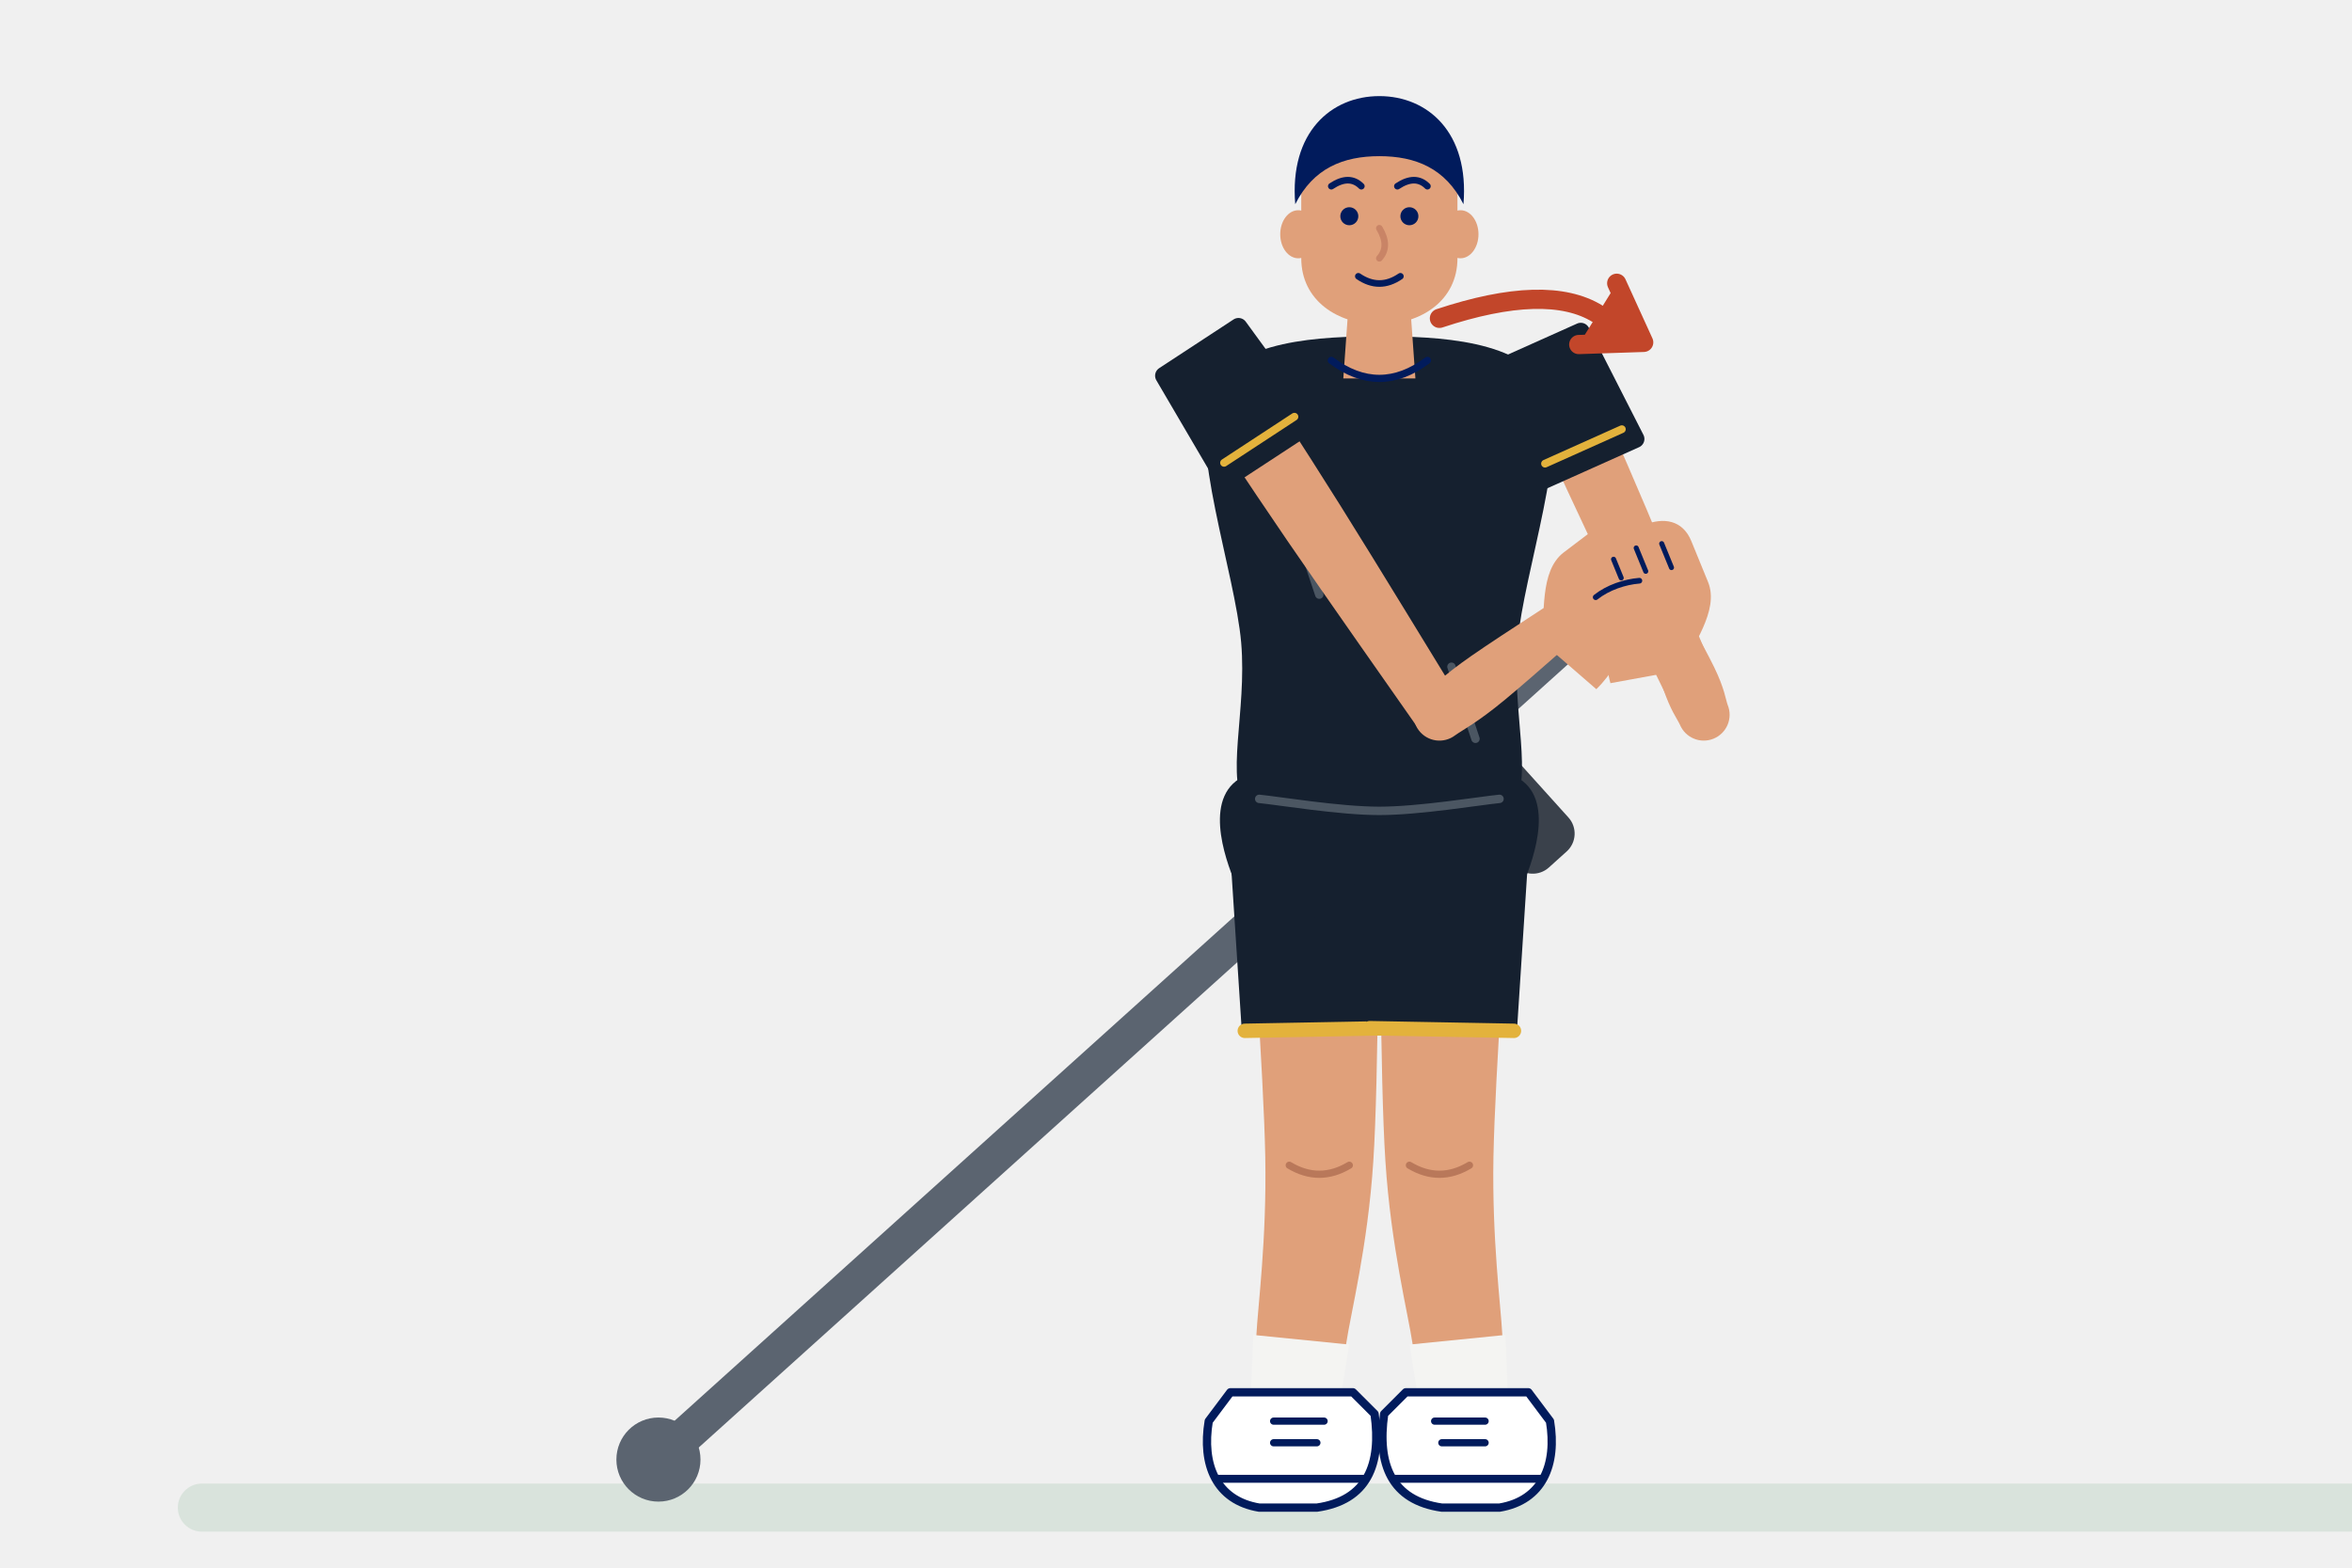
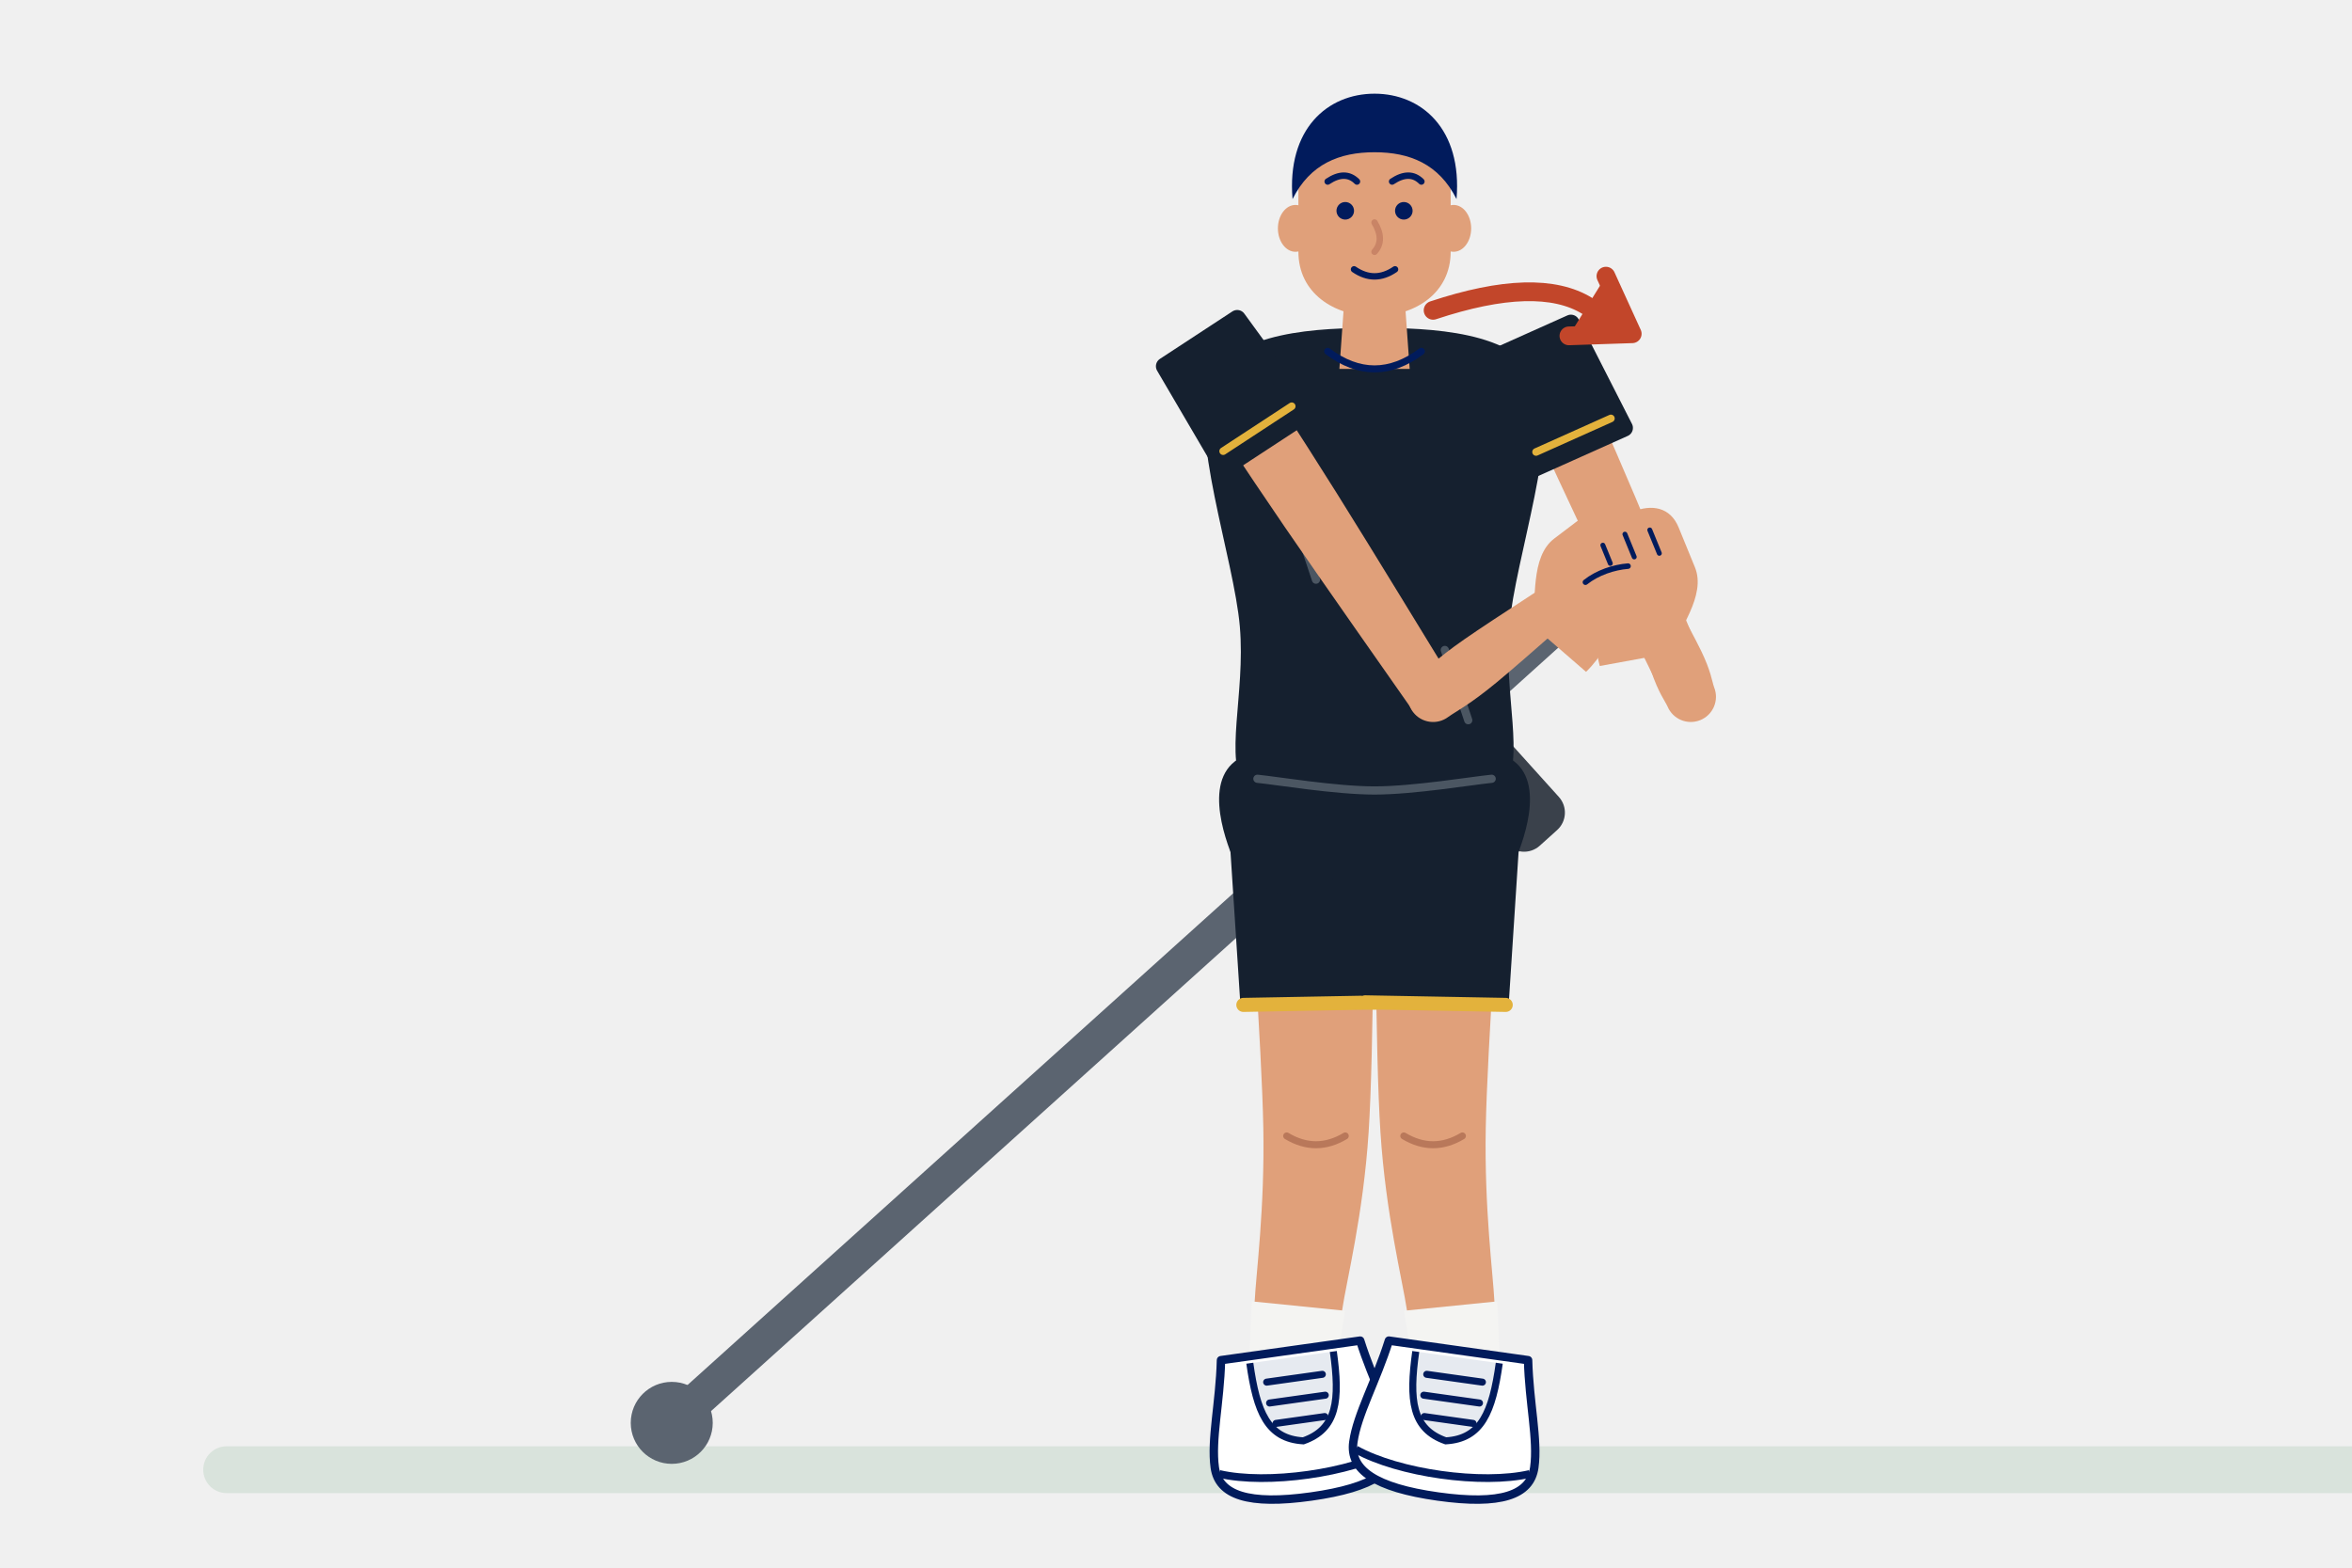
- <svg xmlns="http://www.w3.org/2000/svg" viewBox="10.4 39.0 391.5 261.0" role="img" aria-label="Standing Anti-Rotation, swing a short way, hips still">
+ <svg xmlns="http://www.w3.org/2000/svg" viewBox="5.3 39.0 401.6 267.7" role="img" aria-label="Standing Anti-Rotation, swing a short way, hips still">
  <rect x="40" y="286" width="400" height="8" rx="4" fill="#d9e3dc" />
  <path d="M120 282 L287.94 130.64" stroke="#5b6470" stroke-width="6" stroke-linecap="round" />
  <circle cx="120" cy="282" r="7" fill="#5b6470" />
  <g transform="translate(252.29 162.78) rotate(-42.03)">
    <rect x="-6" y="-26" width="12" height="52" rx="4" fill="#3a414b" />
  </g>
  <path d="M233.56 271.75 C233.79 270.27 234.72 264.33 234.96 262.85 L219.03 261.25 C218.97 262.75 218.7 268.76 218.64 270.26 Z" fill="#f4f4f2" />
  <path d="M218 178.2 C218.5 187.11 220.75 217.78 221.01 231.63 C221.26 245.48 219.78 256.36 219.53 261.3 L234.46 262.8 C235.21 257.72 238.07 246.53 238.99 232.37 C239.92 218.2 239.83 186.89 240 177.8 A11 11 0 0 0 218 178.2 Z" fill="#e0a07a" />
  <path d="M225 233 q5 3 10 0" fill="none" stroke="#b9785a" stroke-width="1.2" stroke-linecap="round" stroke-linejoin="round" />
  <path d="M215 178.26 C215.35 183.65 216.75 205.24 217.1 210.63 L242.1 210.17 C242.25 204.76 242.85 183.15 243 177.74 A14 14 0 0 0 215 178.26 Z" fill="#15202f" />
  <path d="M217.6 210.62 L241.6 210.18" fill="none" stroke="#e3b23c" stroke-width="2.4" stroke-linecap="round" stroke-linejoin="round" />
-   <g transform="translate(226 272) scale(-1.2 1.2)">
-     <path d="M-11 2 C-12 9 -10 14 -3 15 L5 15 C11 14 13 9 12 3 L9 -1 L-8 -1 Z" fill="#FFFFFF" stroke="#011B5C" stroke-width="1.15" stroke-linejoin="round" />
-     <path d="M-10 11 H11" fill="none" stroke="#011B5C" stroke-width="1.1" />
-     <path d="M-4 3 h7 M-3 6 h6" stroke="#011B5C" stroke-width="1" stroke-linecap="round" />
+   <g transform="translate(226 272) rotate(-8) scale(-1.2 1.2)">
+     <path d="M-10 -2 C-11 4 -13 9 -13 13 C-13 17 -9 19 0 19 C9 19 13 17 13 13 C13 9 11 4 10 -2 Z" fill="#FFFFFF" stroke="#011B5C" stroke-width="1.2" stroke-linejoin="round" />
+     <path d="M-12.5 14 C-6 16.5 6 16.5 12.5 14" fill="none" stroke="#011B5C" stroke-width="1.1" />
+     <path d="M-6 -1 C-6 6 -5 10 0 11 C5 10 6 6 6 -1" fill="#e6eaf0" stroke="#011B5C" stroke-width="1" />
+     <path d="M-4 2 h8 M-4 5 h8 M-3.5 8 h7" stroke="#011B5C" stroke-width="1" stroke-linecap="round" />
  </g>
  <path d="M261.36 270.26 C261.3 268.76 261.03 262.75 260.97 261.25 L245.04 262.85 C245.28 264.33 246.21 270.27 246.44 271.75 Z" fill="#f4f4f2" />
  <path d="M240 177.8 C240.17 186.89 240.08 218.2 241.01 232.37 C241.93 246.53 244.79 257.72 245.54 262.8 L260.47 261.3 C260.22 256.36 258.74 245.48 258.99 231.63 C259.25 217.78 261.5 187.11 262 178.2 A11 11 0 0 0 240 177.8 Z" fill="#e0a07a" />
  <path d="M245 233 q5 3 10 0" fill="none" stroke="#b9785a" stroke-width="1.2" stroke-linecap="round" stroke-linejoin="round" />
  <path d="M237 177.74 C237.15 183.15 237.75 204.76 237.9 210.17 L262.9 210.63 C263.25 205.24 264.65 183.65 265 178.26 A14 14 0 0 0 237 177.74 Z" fill="#15202f" />
  <path d="M238.4 210.18 L262.4 210.62" fill="none" stroke="#e3b23c" stroke-width="2.4" stroke-linecap="round" stroke-linejoin="round" />
-   <g transform="translate(254 272) scale(1.2 1.2)">
-     <path d="M-11 2 C-12 9 -10 14 -3 15 L5 15 C11 14 13 9 12 3 L9 -1 L-8 -1 Z" fill="#FFFFFF" stroke="#011B5C" stroke-width="1.15" stroke-linejoin="round" />
-     <path d="M-10 11 H11" fill="none" stroke="#011B5C" stroke-width="1.1" />
-     <path d="M-4 3 h7 M-3 6 h6" stroke="#011B5C" stroke-width="1" stroke-linecap="round" />
+   <g transform="translate(254 272) rotate(8) scale(1.2 1.2)">
+     <path d="M-10 -2 C-11 4 -13 9 -13 13 C-13 17 -9 19 0 19 C9 19 13 17 13 13 C13 9 11 4 10 -2 Z" fill="#FFFFFF" stroke="#011B5C" stroke-width="1.2" stroke-linejoin="round" />
+     <path d="M-12.5 14 C-6 16.5 6 16.5 12.5 14" fill="none" stroke="#011B5C" stroke-width="1.1" />
+     <path d="M-6 -1 C-6 6 -5 10 0 11 C5 10 6 6 6 -1" fill="#e6eaf0" stroke="#011B5C" stroke-width="1" />
+     <path d="M-4 2 h8 M-4 5 h8 M-3.5 8 h7" stroke="#011B5C" stroke-width="1" stroke-linecap="round" />
  </g>
  <path d="M218 168 C225.67 165 254.33 165 262 168 C269.67 171 265.67 182 264 186 C262.33 190 256 192.33 252 192 C248 191.67 244 184 240 184 C236 184 232 191.67 228 192 C224 192.33 217.67 190 216 186 C214.33 182 210.33 171 218 168 Z" fill="#15202f" />
  <path d="M218 174 C214.17 168.67 218 157.67 217 146 C216 134.33 208.17 112.5 212 104 C215.83 95.5 230.67 95 240 95 C249.33 95 264.17 95.5 268 104 C271.83 112.5 264 134.33 263 146 C262 157.67 265.83 168.67 262 174 C258.17 179.33 247.33 178 240 178 C232.67 178 221.83 179.33 218 174 Z" fill="#15202f" />
  <path d="M220 172 C223.33 172.33 233.33 174 240 174 C246.67 174 256.67 172.33 260 172" fill="none" stroke="#4b5662" stroke-width="1.4" stroke-linecap="round" stroke-linejoin="round" />
  <path d="M226 126 C226.67 128 229.33 136 230 138" fill="none" stroke="#4b5662" stroke-width="1.4" stroke-linecap="round" stroke-linejoin="round" />
  <path d="M252 150 C252.67 152 255.33 160 256 162" fill="none" stroke="#4b5662" stroke-width="1.4" stroke-linecap="round" stroke-linejoin="round" />
  <path d="M234 102 L246 102 L245 88 L235 88 Z" fill="#e0a07a" />
  <path d="M232 99 q8 6 16 0" fill="none" stroke="#011B5C" stroke-width="1.2" stroke-linecap="round" stroke-linejoin="round" />
  <g transform="translate(240 76) rotate(0)">
    <ellipse cx="-13.5" cy="2" rx="3" ry="4" fill="#e0a07a" />
    <ellipse cx="13.5" cy="2" rx="3" ry="4" fill="#e0a07a" />
    <path d="M-13 -6 C-13 -16 -7 -19 0 -19 C7 -19 13 -16 13 -6 L13 6 C13 13 7 17 0 17 C-7 17 -13 13 -13 6 Z" fill="#e0a07a" />
    <path d="M-14 -3 C-15 -15 -8 -21 0 -21 C8 -21 15 -15 14 -3 C11 -9 6 -11 0 -11 C-6 -11 -11 -9 -14 -3 Z" fill="#011B5C" />
    <circle cx="-5" cy="-1" r="1.5" fill="#011B5C" />
    <circle cx="5" cy="-1" r="1.5" fill="#011B5C" />
    <path d="M-8 -6 q3 -2 5 0 M3 -6 q3 -2 5 0" fill="none" stroke="#011B5C" stroke-width="1.1" stroke-linecap="round" stroke-linejoin="round" />
    <path d="M0 1 q1.8 3 0 5" fill="none" stroke="#c98466" stroke-width="1.1" stroke-linecap="round" stroke-linejoin="round" />
    <path d="M-3.5 9 q3.5 2.4 7 0" fill="none" stroke="#011B5C" stroke-width="1.1" stroke-linecap="round" stroke-linejoin="round" />
  </g>
  <path d="M252.6 161.43 C253.98 160.44 256.22 159.37 260.9 155.5 C265.58 151.64 277.39 141.11 280.69 138.23 L277.31 133.77 C273.65 136.17 260.32 144.71 255.34 148.18 C250.36 151.64 248.72 153.51 247.4 154.57 A4.3 4.3 0 0 0 252.6 161.43 Z" fill="#e0a07a" />
  <path d="M207.32 103.07 C210.21 107.39 218.14 119.47 224.67 129 C231.2 138.54 242.85 155.09 246.49 160.3 A4.2 4.2 0 0 0 253.51 155.7 C250.18 150.28 239.67 132.99 233.53 123.2 C227.4 113.4 219.49 101.31 216.68 96.93 Z" fill="#e0a07a" />
  <path d="M204.17 101.55 L214.29 118.82 L228.34 109.62 L216.55 93.44 Z" fill="#15202f" stroke="#15202f" stroke-width="3" stroke-linecap="round" stroke-linejoin="round" />
  <path d="M214.15 116.05 C216.1 114.77 223.9 109.65 225.86 108.38" fill="none" stroke="#e3b23c" stroke-width="1.3" stroke-linecap="round" stroke-linejoin="round" />
  <path transform="translate(279 136) rotate(52.82) scale(1.05 1.05)" d="M0.4 14.8 C-2.2 11.8 -8.6 8.4 -8.6 3.4 V-3.6 C-8.6 -7.2 -6 -8.8 -2.6 -8.8 H3 C6.4 -8.8 8.6 -7.2 8.6 -3.6 V2.4 C9.8 5.8 11.4 9 11.8 12.4 Z" fill="#e0a07a" />
  <g transform="translate(279 136) rotate(52.82) scale(1.05 1.05)">
    <path d="M4.4 -8.2 C1.6 -8.2 -1.4 -8 -4 -7.5 C-6.6 -7 -7.9 -5.8 -7.9 -3.4 V0.2 Q-7.9 2 -6 2 Q-4.2 2 -4.1 0.6 Q-4 2.8 -2.1 2.8 Q-0.2 2.8 -0.1 0.9 Q0 3.1 1.9 3.1 Q3.8 3.1 3.9 1 L4.4 -1 Z" fill="#e0a07a" />
    <path d="M3.9 -8.2 H4.6 C6.6 -8.2 7.9 -7 7.9 -4.6 V0.9 Q7.9 2.9 5.9 2.9 Q3.95 2.9 3.9 1 Z" fill="#e0a07a" />
    <path d="M4.4 8.4 C7.2 8 9.8 6 10.5 2.8 C10.9 0.8 10.2 -0.9 8.6 -1.3 C6.4 -1.8 3.6 -1.6 1.6 -1.1 C0.2 -0.7 -0.3 0.9 0.6 1.9 C1.4 2.8 3.4 3 5.4 3.1 C6.2 4.4 5.8 6.4 4.4 8.4 Z" fill="#e0a07a" />
    <path d="M1.4 -0.9 C3.6 -1.6 6.4 -1.8 8.8 -1.1" fill="none" stroke="#011B5C" stroke-width="0.9" stroke-linecap="round" />
    <path d="M3.9 -5.6 V-2.4 M-0.1 -5.9 V-1.9 M-4.1 -5 V-0.9" fill="none" stroke="#011B5C" stroke-width="0.8" stroke-linecap="round" />
  </g>
  <path d="M297.98 156.37 C297.61 155.33 297.47 153.67 295.74 150.1 C294.01 146.53 288.95 137.47 287.59 134.94 L282.41 137.06 C283.21 139.81 285.95 149.82 287.22 153.58 C288.49 157.34 289.55 158.62 290.02 159.63 A4.3 4.3 0 0 0 297.98 156.37 Z" fill="#e0a07a" />
  <path d="M262.89 102.29 C264.89 106.62 270.32 118.7 274.86 128.27 C279.41 137.84 287.62 154.48 290.17 159.72 A4.2 4.2 0 0 0 297.83 156.28 C295.62 150.89 288.66 133.69 284.54 123.93 C280.42 114.17 275.01 102.08 273.11 97.71 Z" fill="#e0a07a" />
  <path d="M260.02 100.29 L267.29 118.95 L282.62 112.08 L273.53 94.24 Z" fill="#15202f" stroke="#15202f" stroke-width="3" stroke-linecap="round" stroke-linejoin="round" />
  <path d="M267.58 116.19 C269.71 115.23 278.23 111.41 280.36 110.46" fill="none" stroke="#e3b23c" stroke-width="1.3" stroke-linecap="round" stroke-linejoin="round" />
  <path transform="translate(285 136) rotate(-22.25) scale(-1.05 1.05)" d="M0.4 14.8 C-2.2 11.8 -8.6 8.4 -8.6 3.4 V-3.6 C-8.6 -7.2 -6 -8.8 -2.6 -8.8 H3 C6.4 -8.8 8.6 -7.2 8.6 -3.6 V2.4 C9.8 5.8 11.4 9 11.8 12.4 Z" fill="#e0a07a" />
  <g transform="translate(285 136) rotate(-22.25) scale(-1.05 1.05)">
    <path d="M4.4 -8.2 C1.6 -8.2 -1.4 -8 -4 -7.5 C-6.6 -7 -7.9 -5.8 -7.9 -3.4 V0.2 Q-7.9 2 -6 2 Q-4.2 2 -4.1 0.6 Q-4 2.8 -2.1 2.8 Q-0.2 2.8 -0.1 0.9 Q0 3.1 1.9 3.1 Q3.8 3.1 3.9 1 L4.4 -1 Z" fill="#e0a07a" />
    <path d="M3.9 -8.2 H4.6 C6.6 -8.2 7.9 -7 7.9 -4.6 V0.9 Q7.9 2.9 5.9 2.9 Q3.95 2.9 3.9 1 Z" fill="#e0a07a" />
    <path d="M4.4 8.4 C7.2 8 9.8 6 10.5 2.8 C10.9 0.8 10.2 -0.9 8.6 -1.3 C6.4 -1.8 3.6 -1.6 1.6 -1.1 C0.2 -0.7 -0.3 0.9 0.6 1.9 C1.4 2.8 3.4 3 5.4 3.1 C6.2 4.4 5.8 6.4 4.4 8.4 Z" fill="#e0a07a" />
    <path d="M1.4 -0.9 C3.6 -1.6 6.4 -1.8 8.8 -1.1" fill="none" stroke="#011B5C" stroke-width="0.9" stroke-linecap="round" />
    <path d="M3.9 -5.6 V-2.4 M-0.1 -5.9 V-1.9 M-4.1 -5 V-0.9" fill="none" stroke="#011B5C" stroke-width="0.8" stroke-linecap="round" />
  </g>
  <g fill="none" stroke="#c2462a" stroke-width="3.2" stroke-linecap="round" stroke-linejoin="round">
    <path d="M250 92 Q267.93 86.05 276.35 91.26" />
    <path d="M273.19 96.36 L284 96 L279.51 86.16" fill="#c2462a" />
  </g>
</svg>
